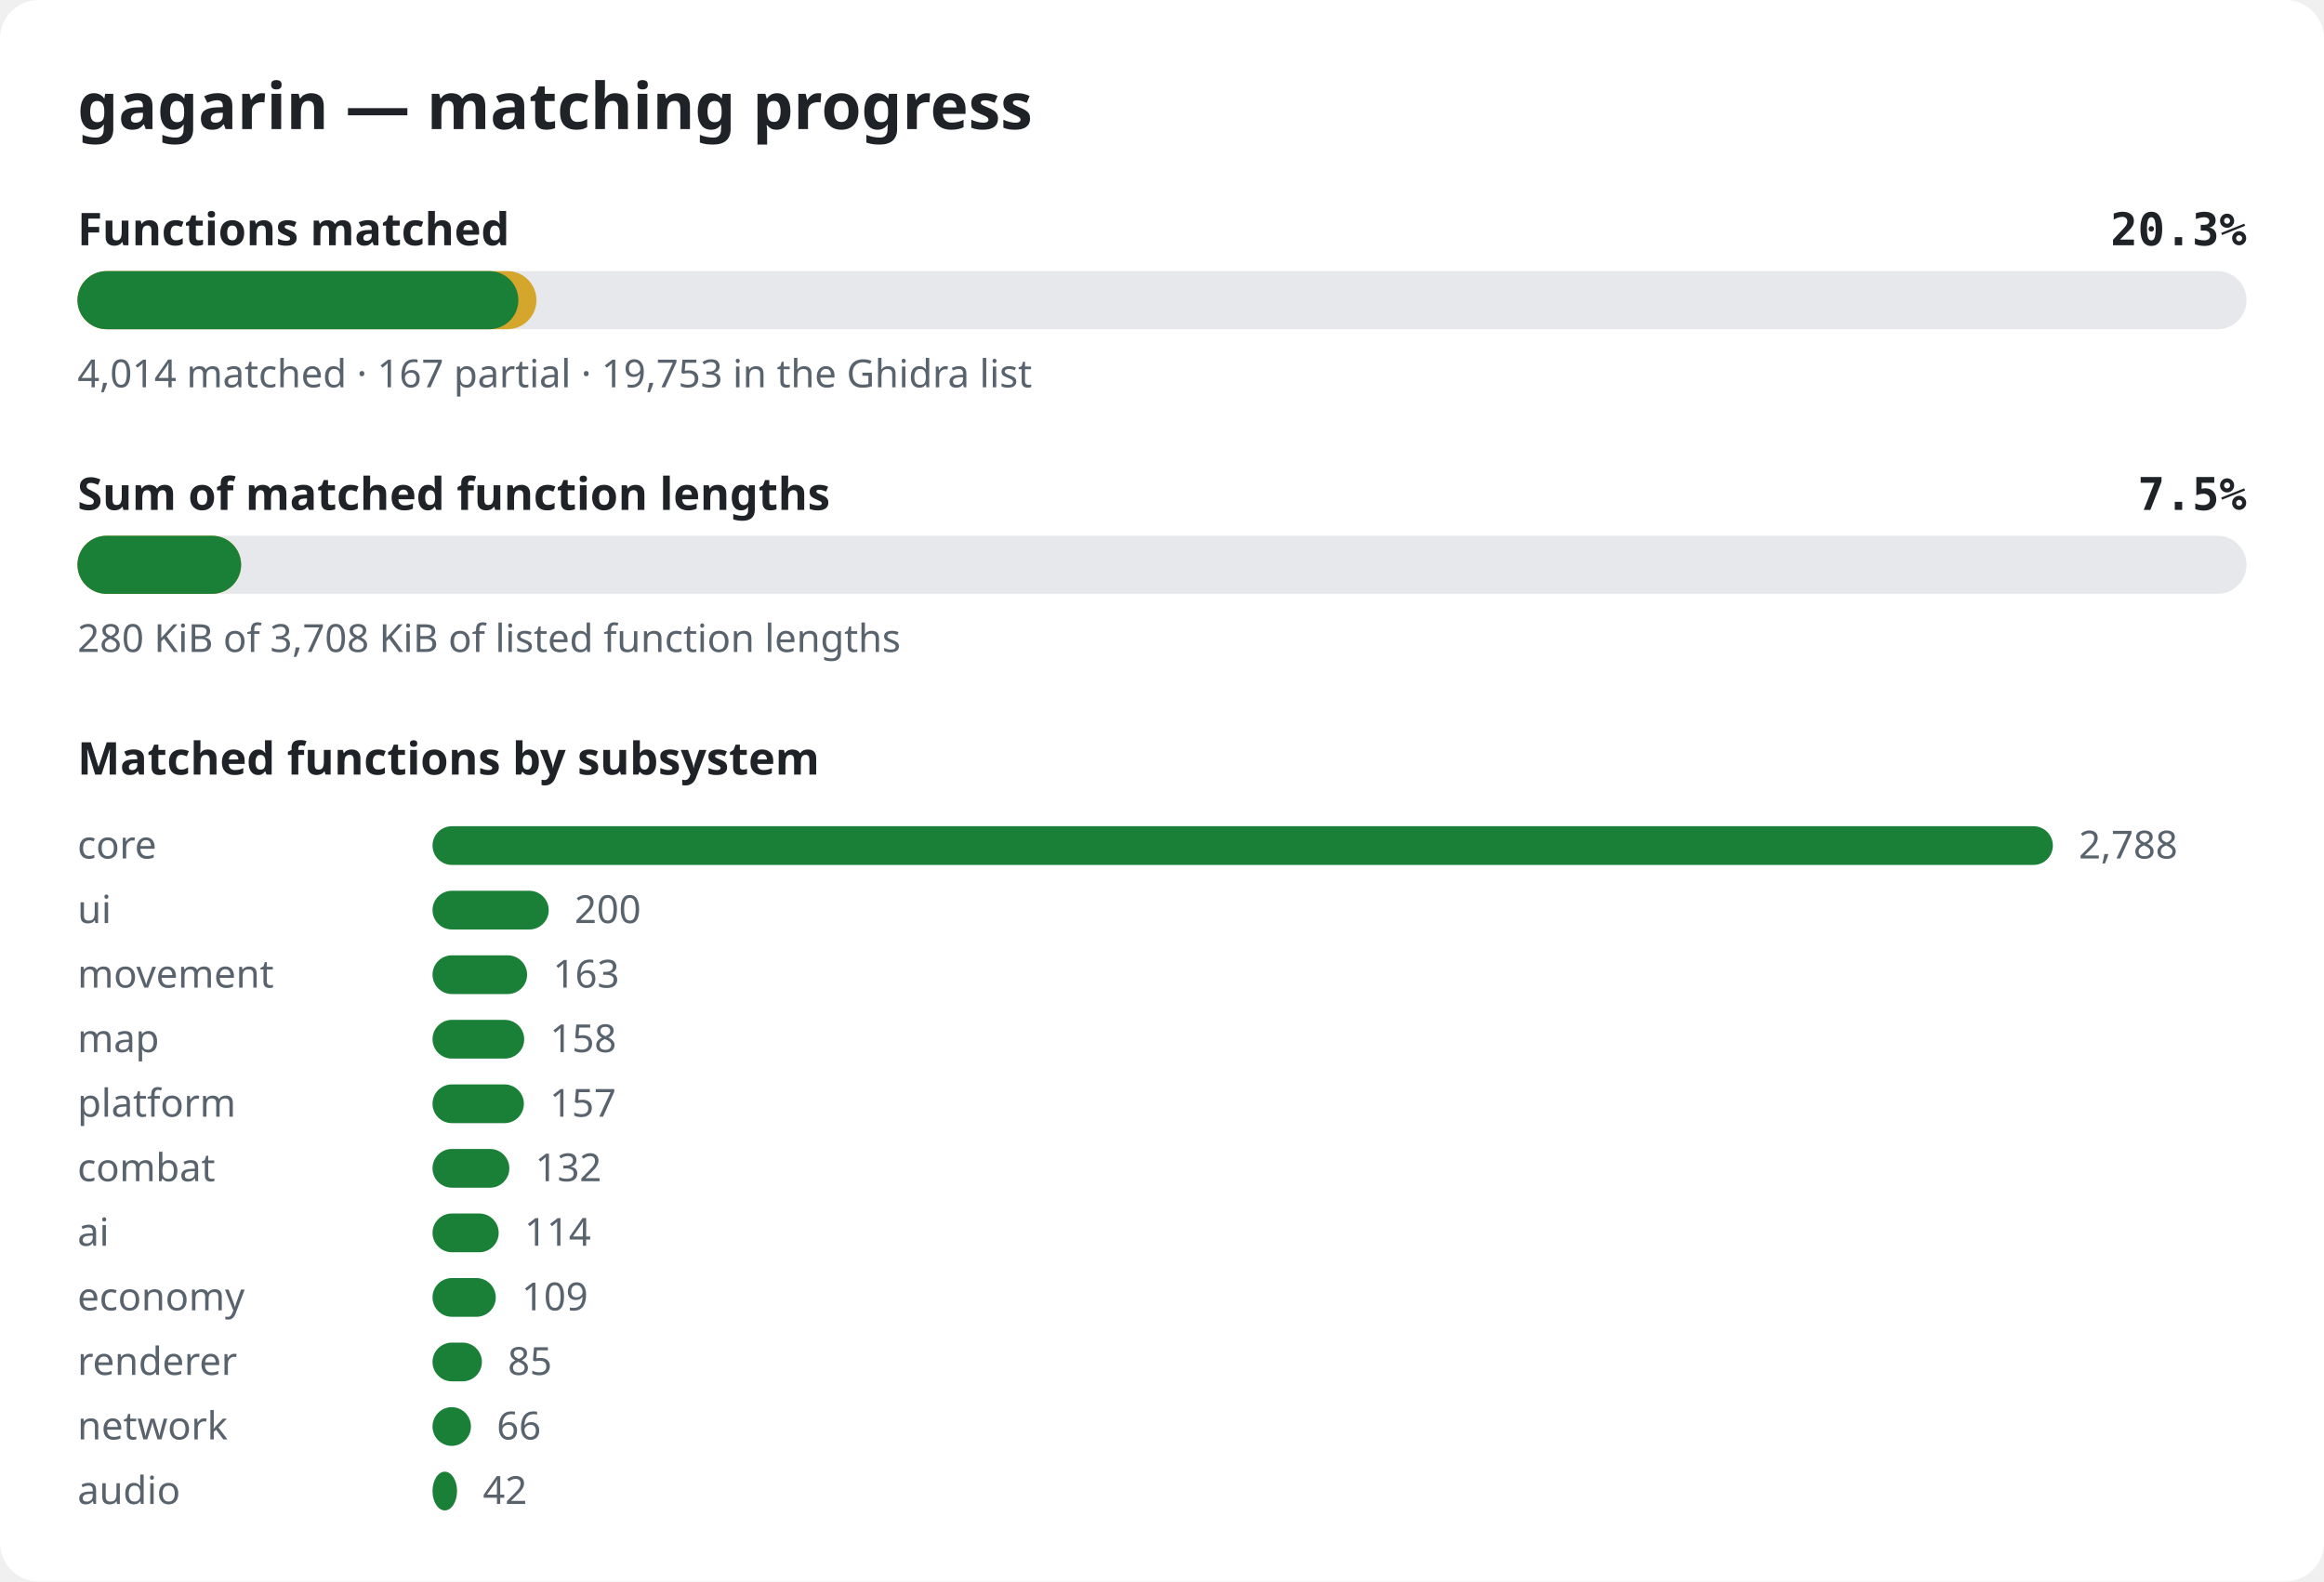
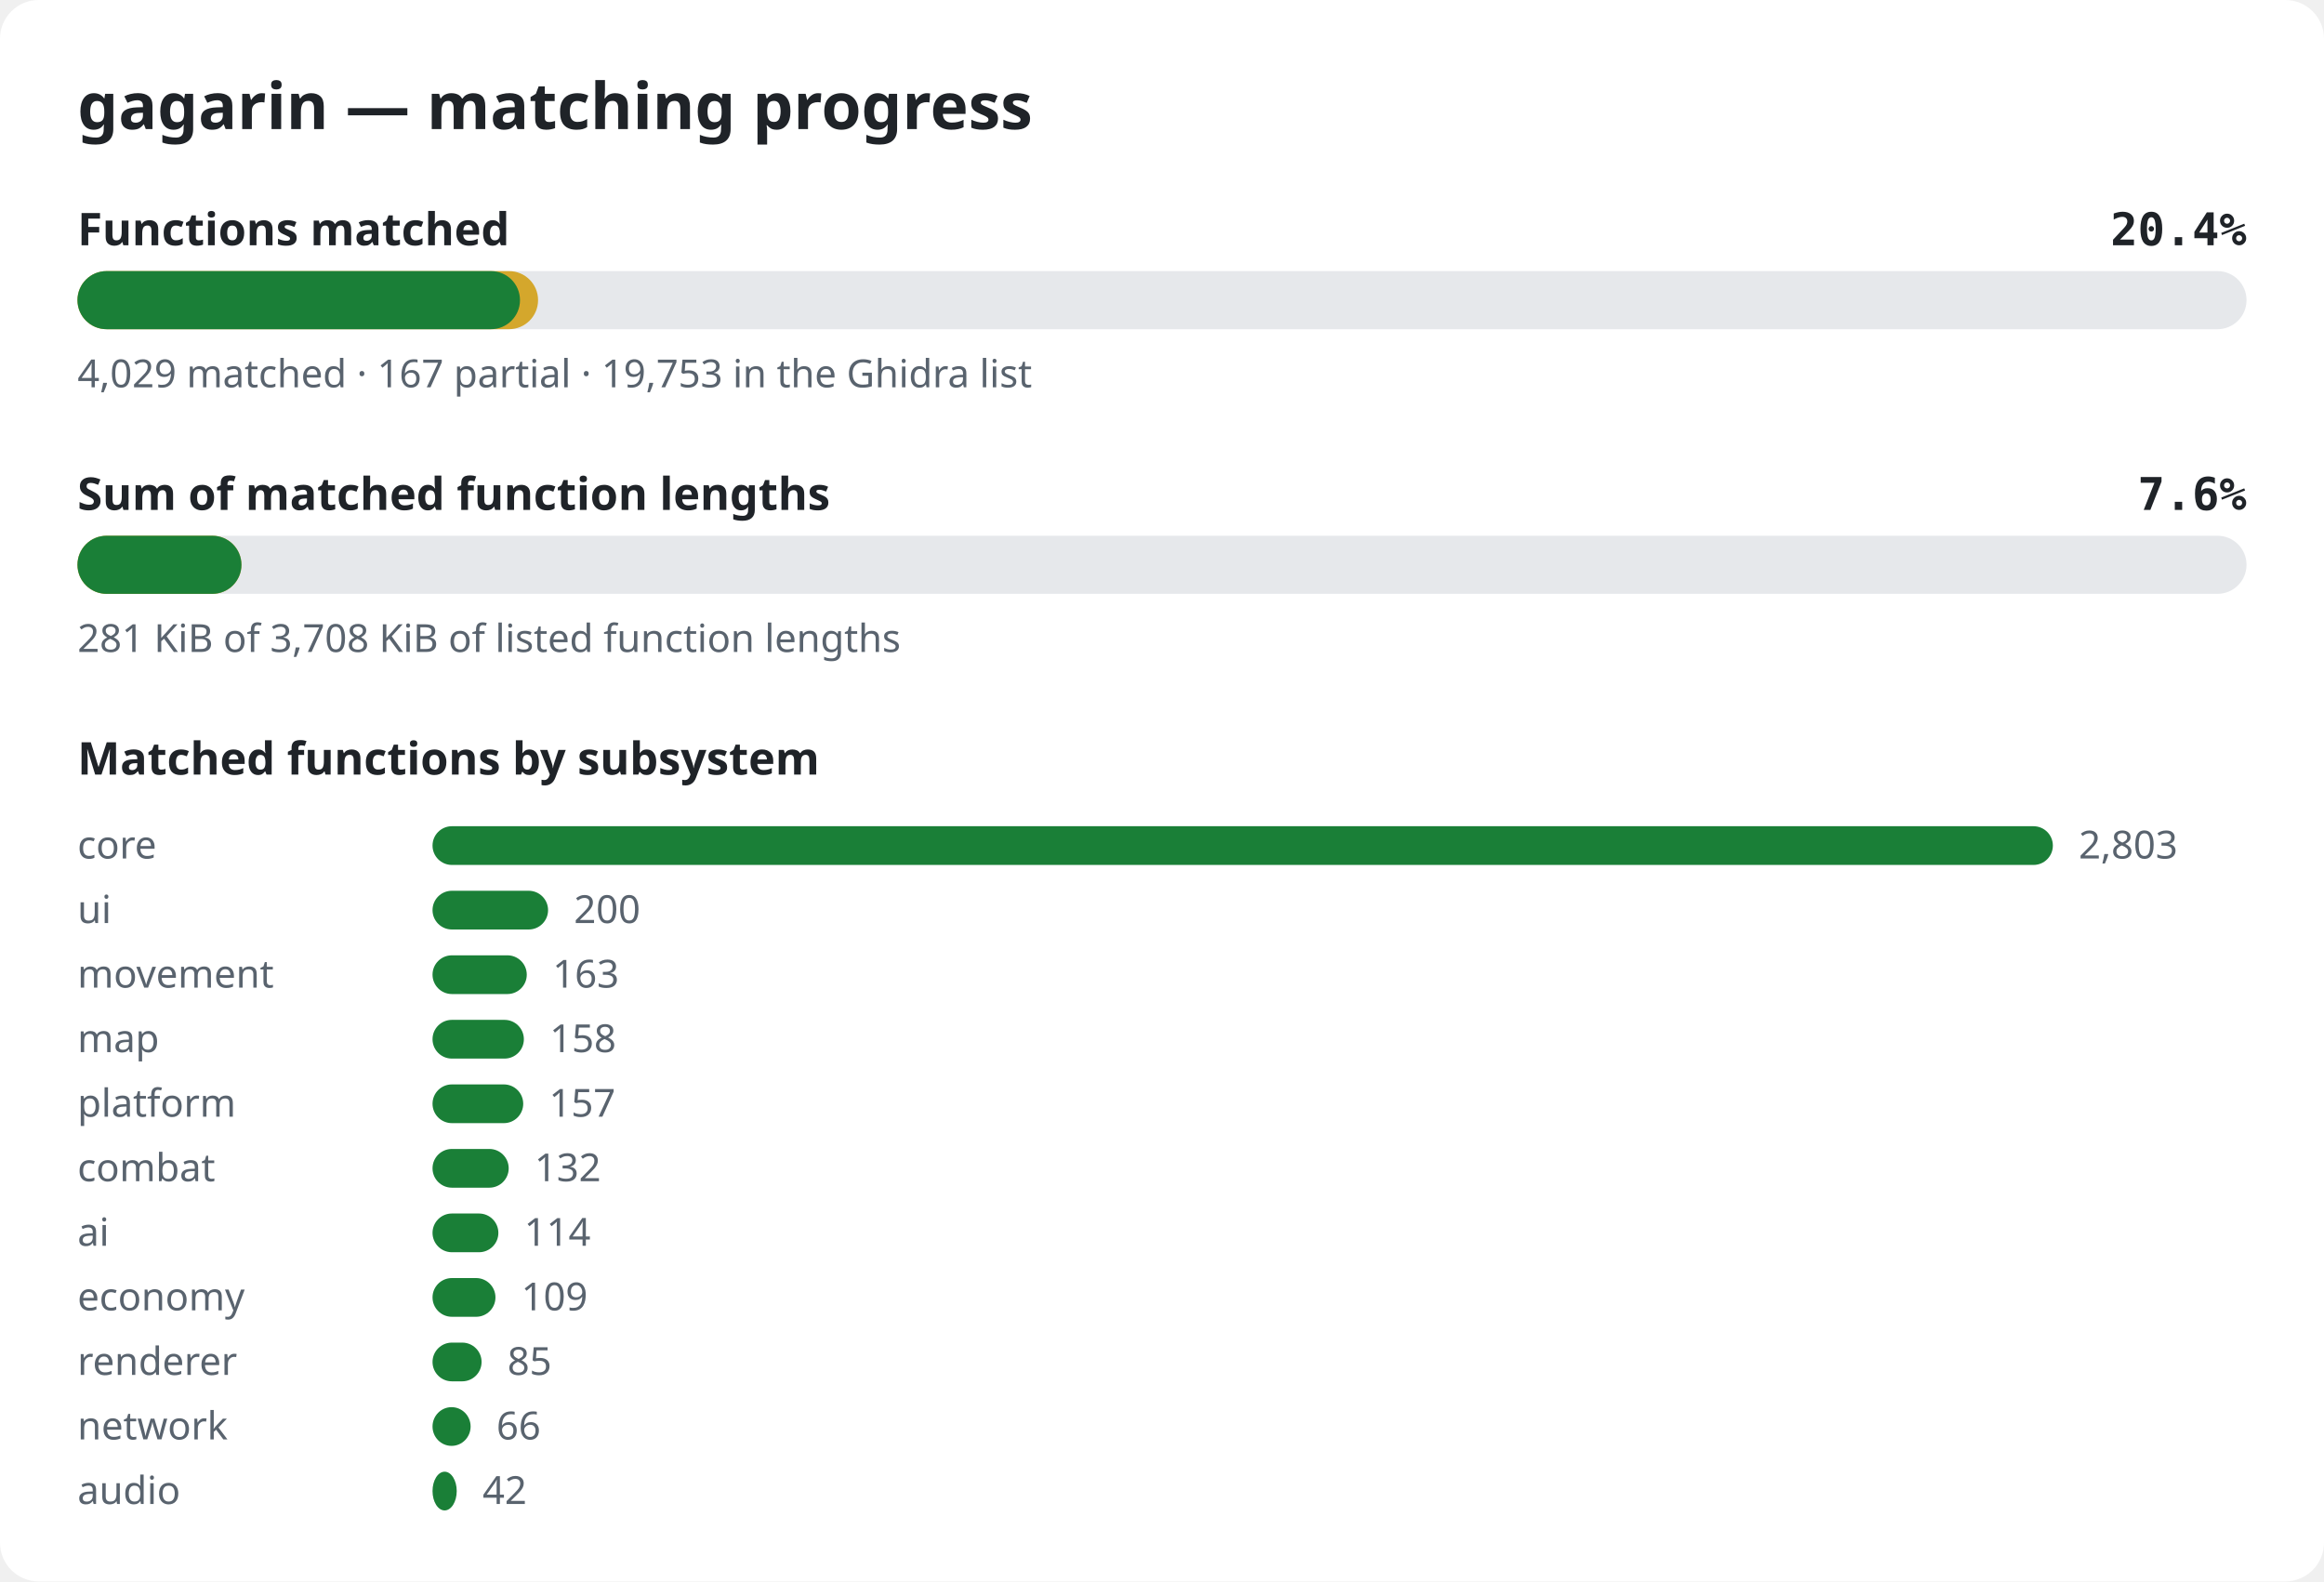
<svg xmlns="http://www.w3.org/2000/svg" width="720" height="490" viewBox="0 0 720 490" role="img" aria-label="gagarin matching progress">
  <style>.bg{fill:#ffffff}.title{font:600 20px sans-serif;fill:#1f2328}.label{font:600 14px sans-serif;fill:#1f2328}.pct{font:600 14px monospace;fill:#1f2328}.note{font:12px sans-serif;fill:#59636e}.track{fill:#e6e8eb}.done{fill:#1a7f37}.partial{fill:#d4a72c}@media (prefers-color-scheme: dark){.bg{fill:#0d1117}.title,.label,.pct{fill:#e6edf3}.note{fill:#9198a1}.track{fill:#262c36}.done{fill:#3fb950}.partial{fill:#d29922}}</style>
  <rect width="720" height="490" rx="12" class="bg" />
  <text x="24" y="40" class="title">gagarin — matching progress</text>
  <text x="24" y="76" class="label">Functions matched</text>
-   <text x="696" y="76" class="pct" text-anchor="end">20.3%</text>
+   <text x="696" y="76" class="pct" text-anchor="end">20.4%</text>
  <rect x="24" y="84" width="672" height="18" rx="9" class="track" />
-   <rect x="24" y="84" width="142.2" height="18" rx="9" class="partial" />
-   <rect x="24" y="84" width="136.6" height="18" rx="9" class="done" />
-   <text x="24" y="120" class="note">4,014 matched · 167 partial · 19,753 in the Ghidra list</text>
+   <rect x="24" y="84" width="142.7" height="18" rx="9" class="partial" />
+   <rect x="24" y="84" width="137.1" height="18" rx="9" class="done" />
+   <text x="24" y="120" class="note">4,029 matched · 167 partial · 19,753 in the Ghidra list</text>
  <text x="24" y="158" class="label">Sum of matched function lengths</text>
-   <text x="696" y="158" class="pct" text-anchor="end">7.5%</text>
+   <text x="696" y="158" class="pct" text-anchor="end">7.6%</text>
  <rect x="24" y="166" width="672" height="18" rx="9" class="track" />
-   <rect x="24" y="166" width="50.7" height="18" rx="9" class="partial" />
-   <rect x="24" y="166" width="50.7" height="18" rx="9" class="done" />
-   <text x="24" y="202" class="note">280 KiB of 3,708 KiB of listed function lengths</text>
+   <rect x="24" y="166" width="50.8" height="18" rx="9" class="partial" />
+   <rect x="24" y="166" width="50.8" height="18" rx="9" class="done" />
+   <text x="24" y="202" class="note">281 KiB of 3,708 KiB of listed function lengths</text>
  <text x="24" y="240" class="label">Matched functions by subsystem</text>
  <text x="24" y="266" class="note">core</text>
  <rect x="134" y="256" width="502.0" height="12" rx="6" class="done" />
-   <text x="644.0" y="266" class="note">2,788</text>
+   <text x="644.0" y="266" class="note">2,803</text>
  <text x="24" y="286" class="note">ui</text>
-   <rect x="134" y="276" width="36.0" height="12" rx="6" class="done" />
-   <text x="178.0" y="286" class="note">200</text>
+   <rect x="134" y="276" width="35.8" height="12" rx="6" class="done" />
+   <text x="177.8" y="286" class="note">200</text>
  <text x="24" y="306" class="note">movement</text>
-   <rect x="134" y="296" width="29.3" height="12" rx="6" class="done" />
-   <text x="171.3" y="306" class="note">163</text>
+   <rect x="134" y="296" width="29.2" height="12" rx="6" class="done" />
+   <text x="171.2" y="306" class="note">163</text>
  <text x="24" y="326" class="note">map</text>
-   <rect x="134" y="316" width="28.4" height="12" rx="6" class="done" />
-   <text x="170.4" y="326" class="note">158</text>
+   <rect x="134" y="316" width="28.3" height="12" rx="6" class="done" />
+   <text x="170.3" y="326" class="note">158</text>
  <text x="24" y="346" class="note">platform</text>
-   <rect x="134" y="336" width="28.3" height="12" rx="6" class="done" />
-   <text x="170.3" y="346" class="note">157</text>
+   <rect x="134" y="336" width="28.1" height="12" rx="6" class="done" />
+   <text x="170.1" y="346" class="note">157</text>
  <text x="24" y="366" class="note">combat</text>
-   <rect x="134" y="356" width="23.8" height="12" rx="6" class="done" />
-   <text x="165.8" y="366" class="note">132</text>
+   <rect x="134" y="356" width="23.6" height="12" rx="6" class="done" />
+   <text x="165.6" y="366" class="note">132</text>
  <text x="24" y="386" class="note">ai</text>
-   <rect x="134" y="376" width="20.5" height="12" rx="6" class="done" />
-   <text x="162.5" y="386" class="note">114</text>
+   <rect x="134" y="376" width="20.4" height="12" rx="6" class="done" />
+   <text x="162.4" y="386" class="note">114</text>
  <text x="24" y="406" class="note">economy</text>
-   <rect x="134" y="396" width="19.6" height="12" rx="6" class="done" />
-   <text x="161.6" y="406" class="note">109</text>
+   <rect x="134" y="396" width="19.5" height="12" rx="6" class="done" />
+   <text x="161.5" y="406" class="note">109</text>
  <text x="24" y="426" class="note">renderer</text>
-   <rect x="134" y="416" width="15.3" height="12" rx="6" class="done" />
-   <text x="157.3" y="426" class="note">85</text>
+   <rect x="134" y="416" width="15.2" height="12" rx="6" class="done" />
+   <text x="157.2" y="426" class="note">85</text>
  <text x="24" y="446" class="note">network</text>
-   <rect x="134" y="436" width="11.9" height="12" rx="6" class="done" />
-   <text x="153.9" y="446" class="note">66</text>
+   <rect x="134" y="436" width="11.8" height="12" rx="6" class="done" />
+   <text x="153.8" y="446" class="note">66</text>
  <text x="24" y="466" class="note">audio</text>
-   <rect x="134" y="456" width="7.6" height="12" rx="6" class="done" />
-   <text x="149.6" y="466" class="note">42</text>
+   <rect x="134" y="456" width="7.5" height="12" rx="6" class="done" />
+   <text x="149.5" y="466" class="note">42</text>
</svg>
